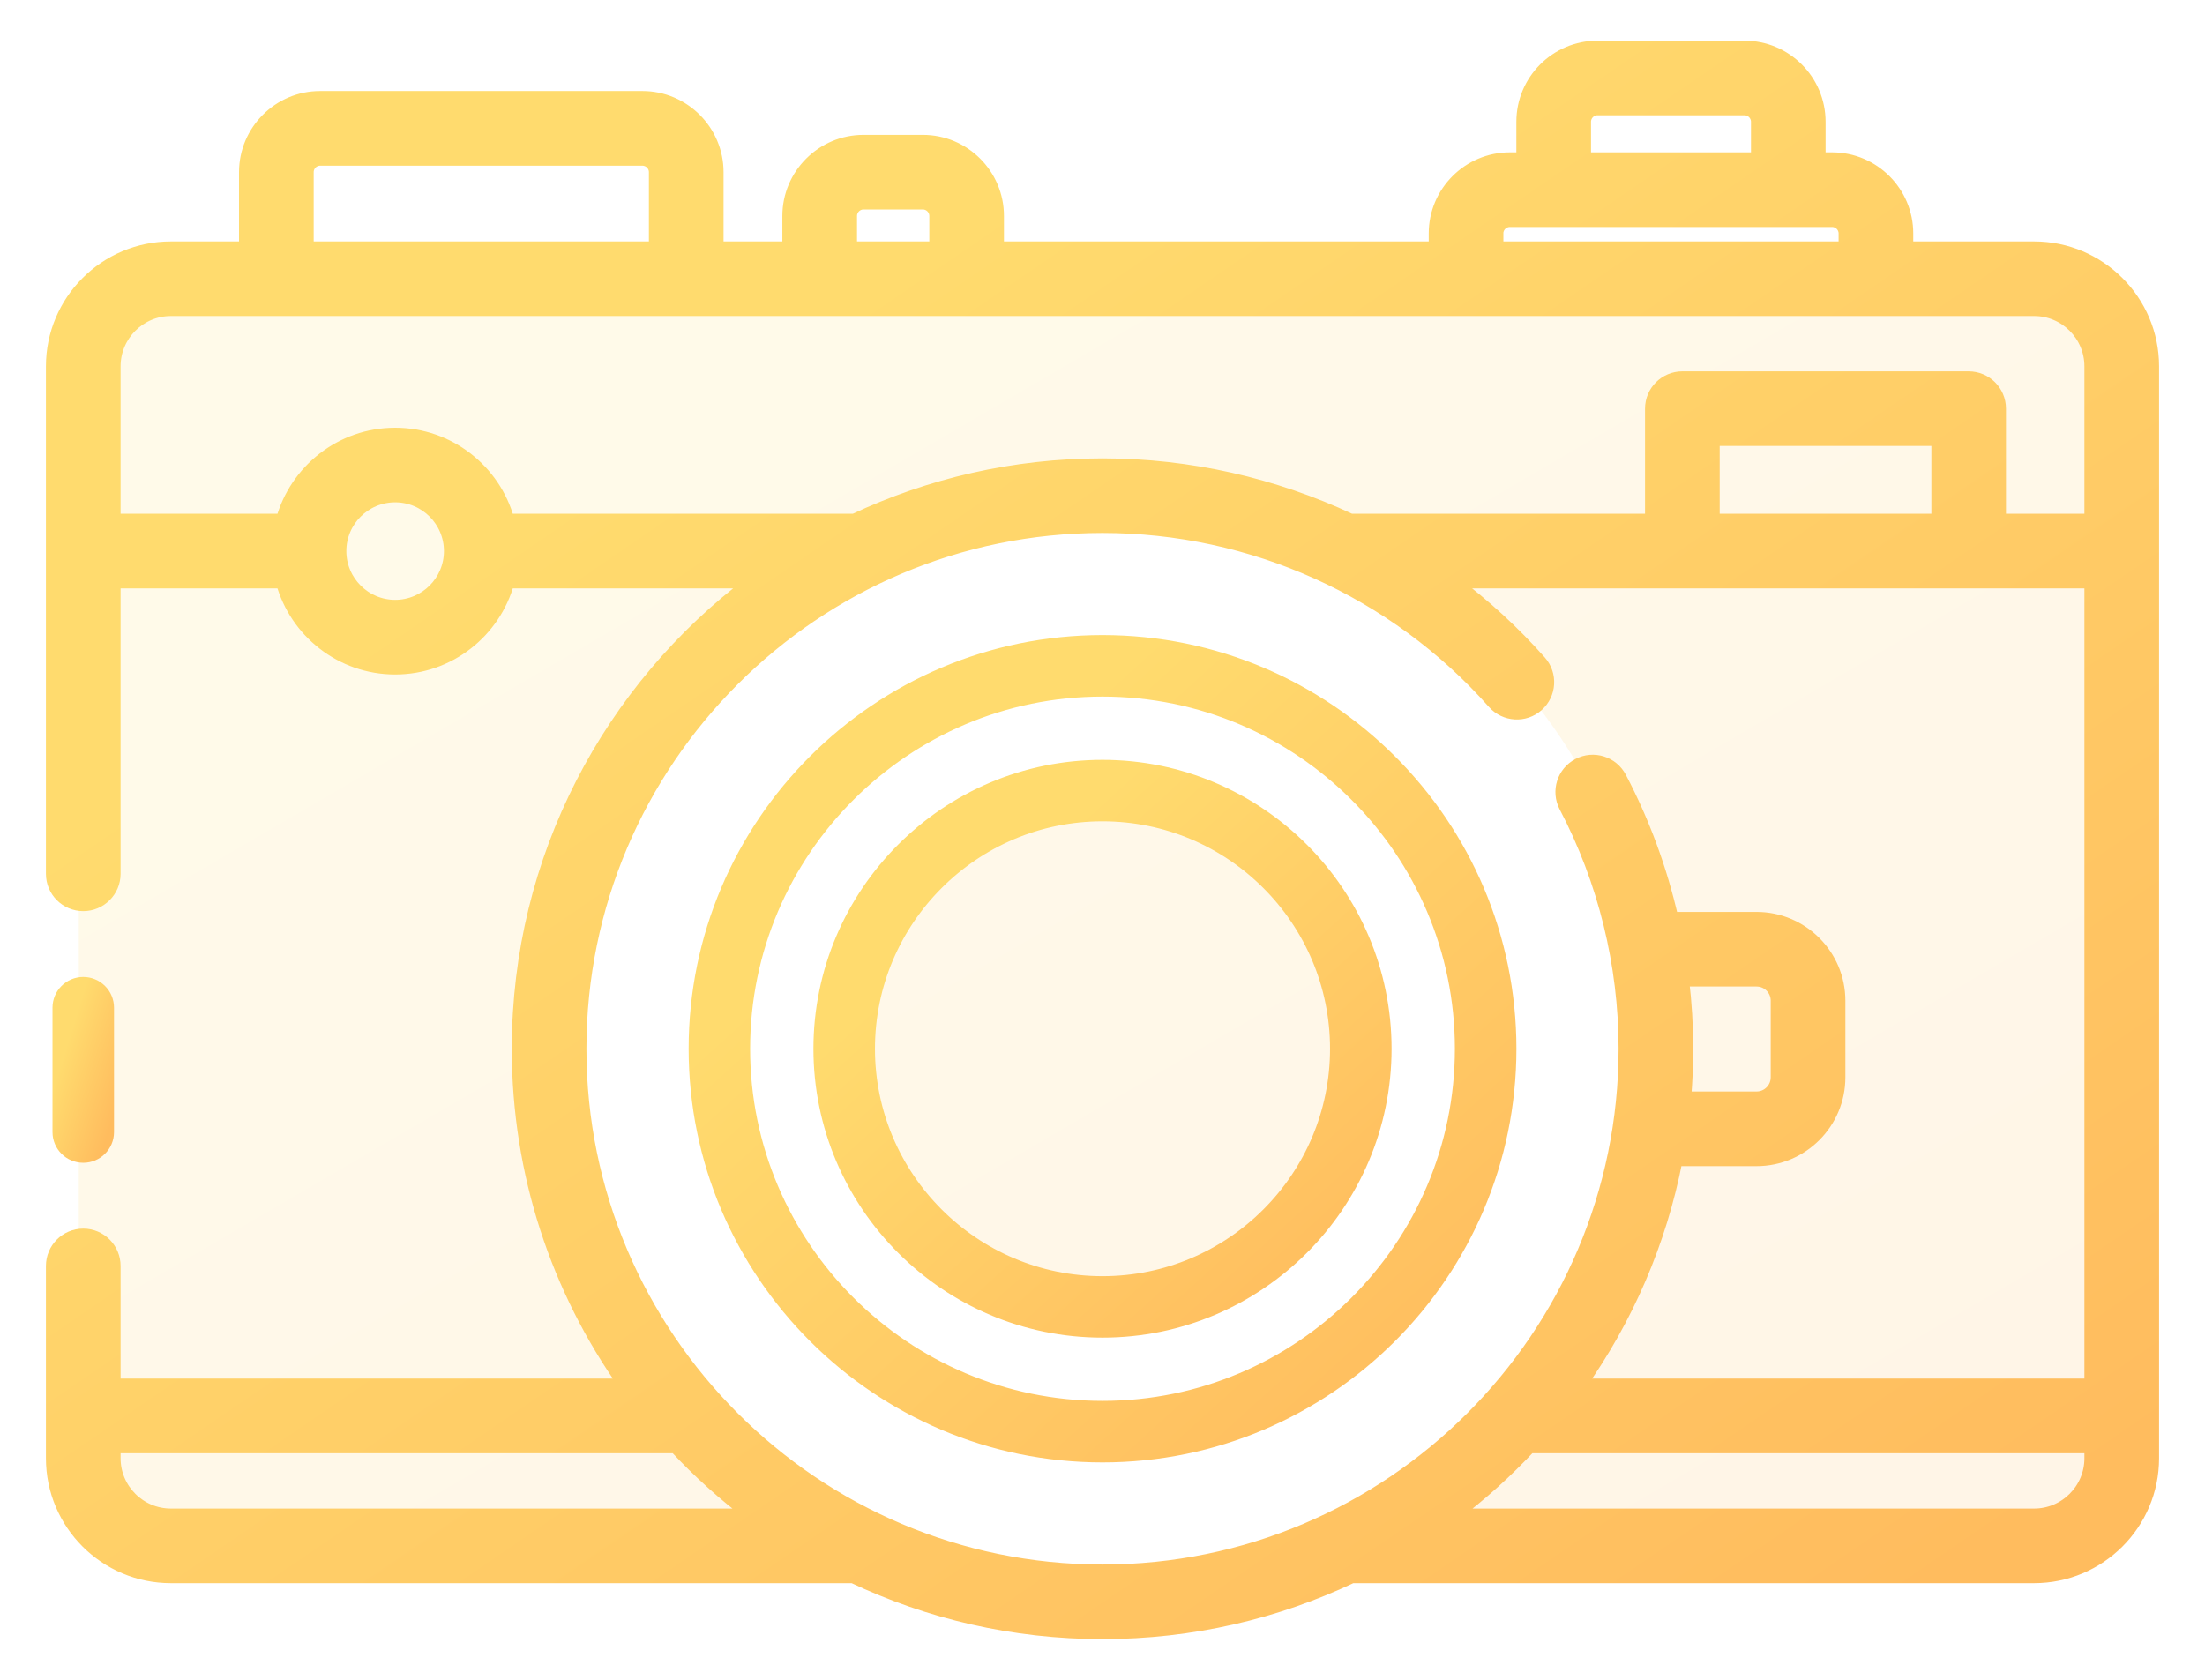
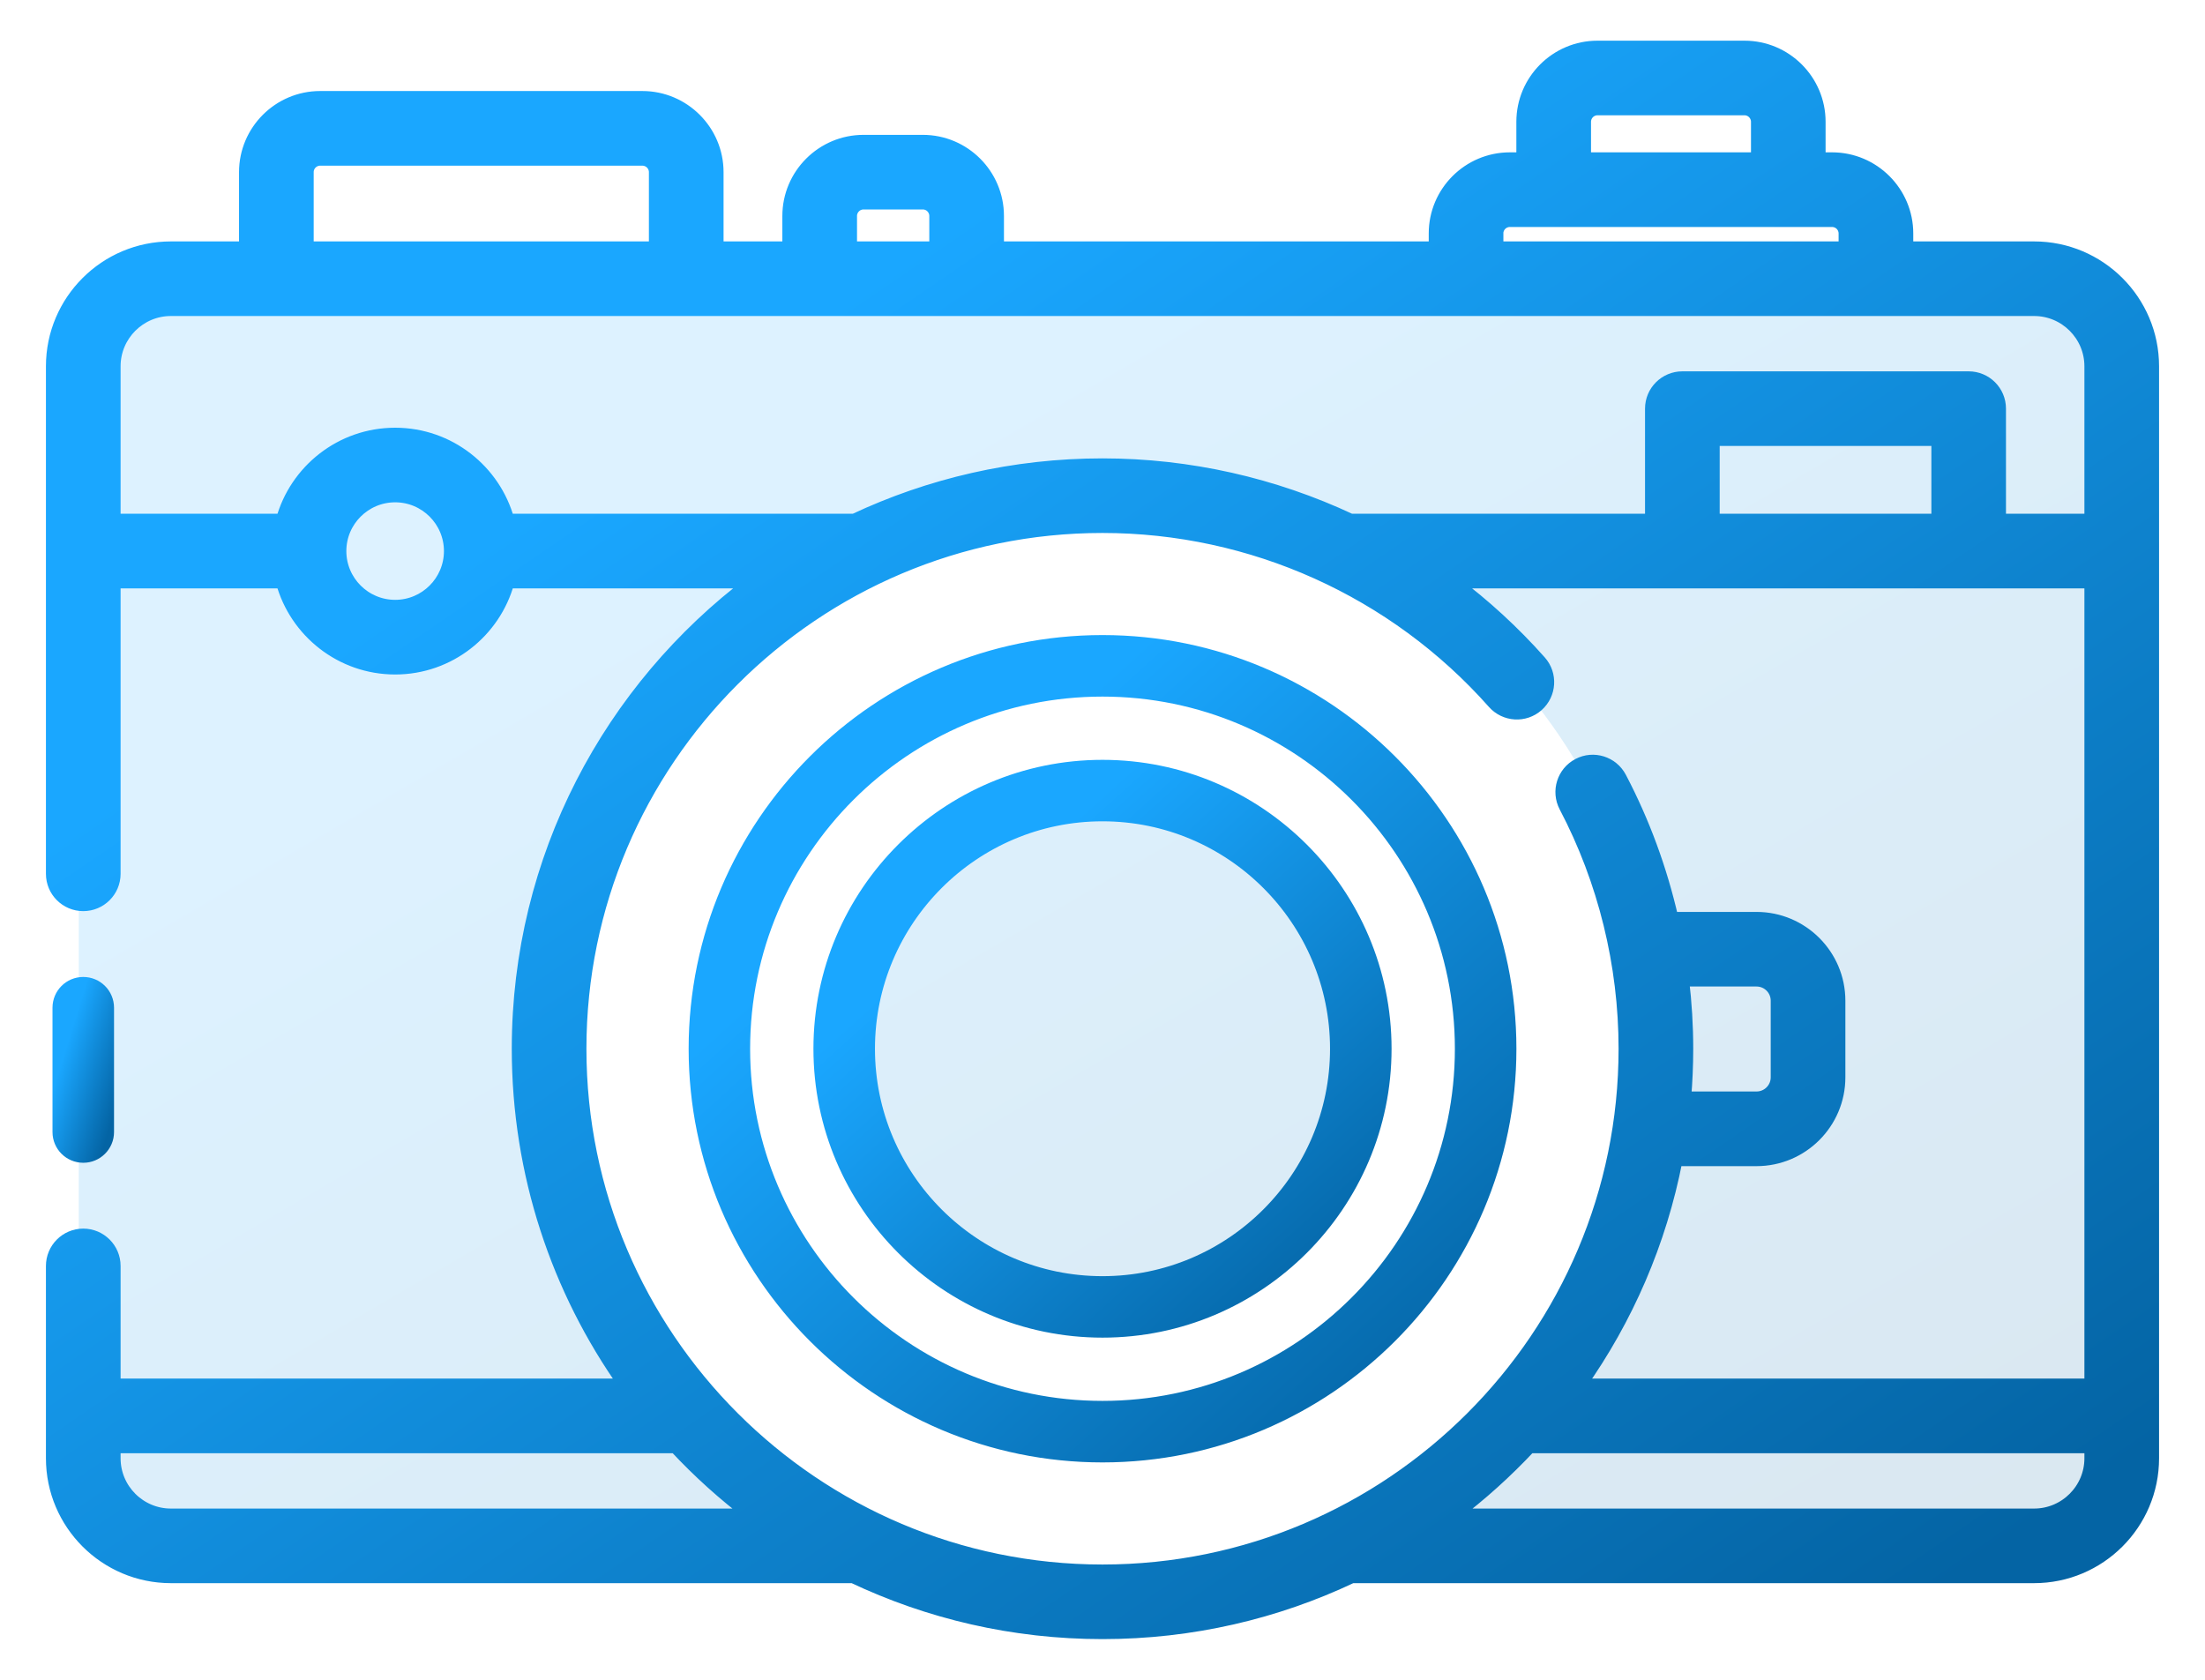
<svg xmlns="http://www.w3.org/2000/svg" width="42" height="32" viewBox="0 0 42 32" fill="none">
  <path opacity="0.15" fill-rule="evenodd" clip-rule="evenodd" d="M1.5 6.898C1.5 5.794 2.395 4.898 3.5 4.898H38.3C39.405 4.898 40.3 5.794 40.3 6.898V27.887C40.3 28.992 39.405 29.887 38.3 29.887H24.211C28.439 28.531 31.5 24.569 31.5 19.892C31.5 14.095 26.799 9.396 21 9.396C15.201 9.396 10.5 14.095 10.5 19.892C10.5 24.569 13.561 28.531 17.789 29.887H3.5C2.395 29.887 1.5 28.992 1.5 27.887V6.898ZM21 24.889C23.761 24.889 26 22.652 26 19.892C26 17.131 23.761 14.894 21 14.894C18.239 14.894 16 17.131 16 19.892C16 22.652 18.239 24.889 21 24.889Z" fill="url(#paint0_linear)" />
  <path d="M2.047 21.566C2.047 21.82 1.84 22.026 1.586 22.026C1.331 22.026 1.125 21.82 1.125 21.566V19.197C1.125 18.942 1.331 18.736 1.586 18.736C1.84 18.736 2.047 18.942 2.047 19.197V21.566Z" fill="url(#paint1_linear)" stroke="url(#paint2_linear)" stroke-width="0.25" />
  <path d="M38.745 4.724H36.318V4.447C36.318 3.665 35.681 3.027 34.897 3.027H34.648V2.32C34.648 1.537 34.011 0.9 33.228 0.9H30.428C29.645 0.9 29.008 1.537 29.008 2.32V3.027H28.759C27.976 3.027 27.339 3.664 27.339 4.447V4.724H18.998V4.114C18.998 3.331 18.361 2.694 17.578 2.694H16.448C15.665 2.694 15.027 3.331 15.027 4.114V4.724H13.657V3.279C13.657 2.497 13.019 1.859 12.236 1.859H6.098C5.315 1.859 4.678 2.497 4.678 3.279V4.724H3.255C2.012 4.724 1 5.735 1 6.978V16.646C1 16.97 1.262 17.232 1.586 17.232C1.909 17.232 2.172 16.97 2.172 16.646V11.084H5.379C5.637 12.028 6.502 12.724 7.527 12.724C8.552 12.724 9.416 12.028 9.674 11.084H14.328C11.625 13.115 9.873 16.346 9.873 19.978C9.873 22.363 10.628 24.575 11.912 26.387H2.172V24.116C2.172 23.793 1.909 23.53 1.586 23.53C1.262 23.53 1 23.793 1 24.116V27.78C1 29.023 2.012 30.034 3.255 30.034H16.249C17.691 30.717 19.301 31.1 21 31.1C22.699 31.1 24.31 30.717 25.752 30.033C25.757 30.033 25.761 30.034 25.766 30.034H38.745C39.988 30.034 41 29.023 41 27.78V6.978C41 5.735 39.988 4.724 38.745 4.724ZM30.18 2.32C30.18 2.183 30.291 2.071 30.429 2.071H33.228C33.365 2.071 33.477 2.183 33.477 2.32V3.027H30.18V2.32H30.18ZM28.51 4.447C28.51 4.31 28.622 4.199 28.759 4.199H34.897C35.034 4.199 35.146 4.31 35.146 4.447V4.724H28.511V4.447H28.51ZM16.199 4.114C16.199 3.977 16.311 3.865 16.448 3.865H17.578C17.715 3.865 17.826 3.977 17.826 4.114V4.724H16.199V4.114ZM5.85 3.279C5.85 3.142 5.961 3.031 6.098 3.031H12.236C12.373 3.031 12.485 3.142 12.485 3.279V4.724H5.85V3.279ZM7.527 11.552C6.945 11.552 6.472 11.079 6.472 10.498C6.472 9.917 6.945 9.444 7.527 9.444C8.108 9.444 8.581 9.917 8.581 10.498C8.581 11.079 8.108 11.552 7.527 11.552ZM9.674 9.912C9.416 8.969 8.552 8.273 7.527 8.273C6.501 8.273 5.637 8.969 5.379 9.912H2.172V6.978C2.172 6.381 2.658 5.895 3.255 5.895H38.745C39.342 5.895 39.828 6.381 39.828 6.978V9.912H38.084V7.784C38.084 7.461 37.822 7.199 37.498 7.199H32.045C31.722 7.199 31.459 7.461 31.459 7.784V9.912H25.727C24.263 9.226 22.651 8.857 21 8.857C19.31 8.857 17.707 9.236 16.271 9.912H9.674ZM32.631 9.912V8.37H36.913V9.912H32.631ZM3.255 28.863C2.658 28.863 2.172 28.377 2.172 27.78V27.559H12.867C13.31 28.034 13.794 28.471 14.314 28.863H3.255ZM11.045 19.979C11.045 14.492 15.511 10.028 21 10.028C23.847 10.028 26.564 11.251 28.454 13.384C28.669 13.626 29.039 13.649 29.281 13.434C29.523 13.219 29.546 12.849 29.331 12.607C28.828 12.04 28.273 11.531 27.676 11.084H39.828V26.387H30.088C30.983 25.123 31.62 23.665 31.925 22.09H33.458C34.322 22.09 35.025 21.387 35.025 20.523V19.064C35.025 18.2 34.322 17.497 33.458 17.497H31.845C31.632 16.565 31.301 15.661 30.857 14.816C30.706 14.53 30.352 14.419 30.066 14.57C29.779 14.72 29.669 15.074 29.819 15.361C30.562 16.775 30.955 18.372 30.955 19.979C30.955 25.465 26.489 29.929 21 29.929C15.511 29.929 11.045 25.465 11.045 19.979ZM32.048 18.668H33.458C33.676 18.668 33.853 18.845 33.853 19.063V20.523C33.853 20.741 33.676 20.918 33.458 20.918H32.087C32.113 20.608 32.127 20.295 32.127 19.978C32.127 19.54 32.1 19.102 32.048 18.668ZM38.745 28.863H27.686C28.206 28.471 28.69 28.034 29.134 27.559H39.828V27.78C39.828 28.377 39.342 28.863 38.745 28.863Z" fill="url(#paint3_linear)" stroke="url(#paint4_linear)" stroke-width="0.25" />
  <path d="M13.242 19.979C13.242 15.702 16.722 12.223 21 12.223C25.278 12.223 28.759 15.702 28.759 19.979C28.759 24.255 25.278 27.734 21 27.734C16.722 27.734 13.242 24.255 13.242 19.979ZM14.163 19.979C14.163 23.747 17.23 26.812 21 26.812C24.77 26.812 27.837 23.747 27.837 19.979C27.837 16.21 24.77 13.145 21 13.145C17.23 13.145 14.163 16.21 14.163 19.979Z" fill="url(#paint5_linear)" stroke="url(#paint6_linear)" stroke-width="0.25" />
  <path d="M15.619 19.979C15.619 17.013 18.033 14.6 21 14.6C23.967 14.6 26.381 17.013 26.381 19.979C26.381 22.944 23.967 25.357 21 25.357C18.033 25.357 15.619 22.944 15.619 19.979ZM16.541 19.979C16.541 22.436 18.541 24.436 21 24.436C23.459 24.436 25.459 22.436 25.459 19.979C25.459 17.52 23.459 15.521 21 15.521C18.541 15.521 16.541 17.52 16.541 19.979Z" fill="url(#paint7_linear)" stroke="url(#paint8_linear)" stroke-width="0.25" />
  <defs>
    <linearGradient id="paint0_linear" x1="3.699" y1="4.898" x2="22.569" y2="37.252" gradientUnits="userSpaceOnUse">
-       <stop offset="0.259" stop-color="#FFDB6E" />
-       <stop offset="1" stop-color="#FFBC5E" />
+       <stop offset="0.259" stop-color="#1AA7FF" />
+       <stop offset="1" stop-color="#0464A4" />
    </linearGradient>
    <linearGradient id="paint1_linear" x1="1.177" y1="18.736" x2="2.789" y2="19.235" gradientUnits="userSpaceOnUse">
-       <stop offset="0.259" stop-color="#FFDB6E" />
-       <stop offset="1" stop-color="#FFBC5E" />
+       <stop offset="0.259" stop-color="#1AA7FF" />
+       <stop offset="1" stop-color="#0464A4" />
    </linearGradient>
    <linearGradient id="paint2_linear" x1="1.177" y1="18.736" x2="2.789" y2="19.235" gradientUnits="userSpaceOnUse">
-       <stop offset="0.259" stop-color="#FFDB6E" />
-       <stop offset="1" stop-color="#FFBC5E" />
+       <stop offset="0.259" stop-color="#1AA7FF" />
+       <stop offset="1" stop-color="#0464A4" />
    </linearGradient>
    <linearGradient id="paint3_linear" x1="3.267" y1="0.9" x2="27.682" y2="36.609" gradientUnits="userSpaceOnUse">
-       <stop offset="0.259" stop-color="#FFDB6E" />
-       <stop offset="1" stop-color="#FFBC5E" />
+       <stop offset="0.259" stop-color="#1AA7FF" />
+       <stop offset="1" stop-color="#0464A4" />
    </linearGradient>
    <linearGradient id="paint4_linear" x1="3.267" y1="0.9" x2="27.682" y2="36.609" gradientUnits="userSpaceOnUse">
-       <stop offset="0.259" stop-color="#FFDB6E" />
-       <stop offset="1" stop-color="#FFBC5E" />
+       <stop offset="0.259" stop-color="#1AA7FF" />
+       <stop offset="1" stop-color="#0464A4" />
    </linearGradient>
    <linearGradient id="paint5_linear" x1="14.121" y1="12.223" x2="27.511" y2="27.015" gradientUnits="userSpaceOnUse">
-       <stop offset="0.259" stop-color="#FFDB6E" />
-       <stop offset="1" stop-color="#FFBC5E" />
+       <stop offset="0.259" stop-color="#1AA7FF" />
+       <stop offset="1" stop-color="#0464A4" />
    </linearGradient>
    <linearGradient id="paint6_linear" x1="14.121" y1="12.223" x2="27.511" y2="27.015" gradientUnits="userSpaceOnUse">
-       <stop offset="0.259" stop-color="#FFDB6E" />
-       <stop offset="1" stop-color="#FFBC5E" />
+       <stop offset="0.259" stop-color="#1AA7FF" />
+       <stop offset="1" stop-color="#0464A4" />
    </linearGradient>
    <linearGradient id="paint7_linear" x1="16.229" y1="14.6" x2="25.516" y2="24.859" gradientUnits="userSpaceOnUse">
-       <stop offset="0.259" stop-color="#FFDB6E" />
-       <stop offset="1" stop-color="#FFBC5E" />
+       <stop offset="0.259" stop-color="#1AA7FF" />
+       <stop offset="1" stop-color="#0464A4" />
    </linearGradient>
    <linearGradient id="paint8_linear" x1="16.229" y1="14.6" x2="25.516" y2="24.859" gradientUnits="userSpaceOnUse">
-       <stop offset="0.259" stop-color="#FFDB6E" />
-       <stop offset="1" stop-color="#FFBC5E" />
+       <stop offset="0.259" stop-color="#1AA7FF" />
+       <stop offset="1" stop-color="#0464A4" />
    </linearGradient>
  </defs>
</svg>
